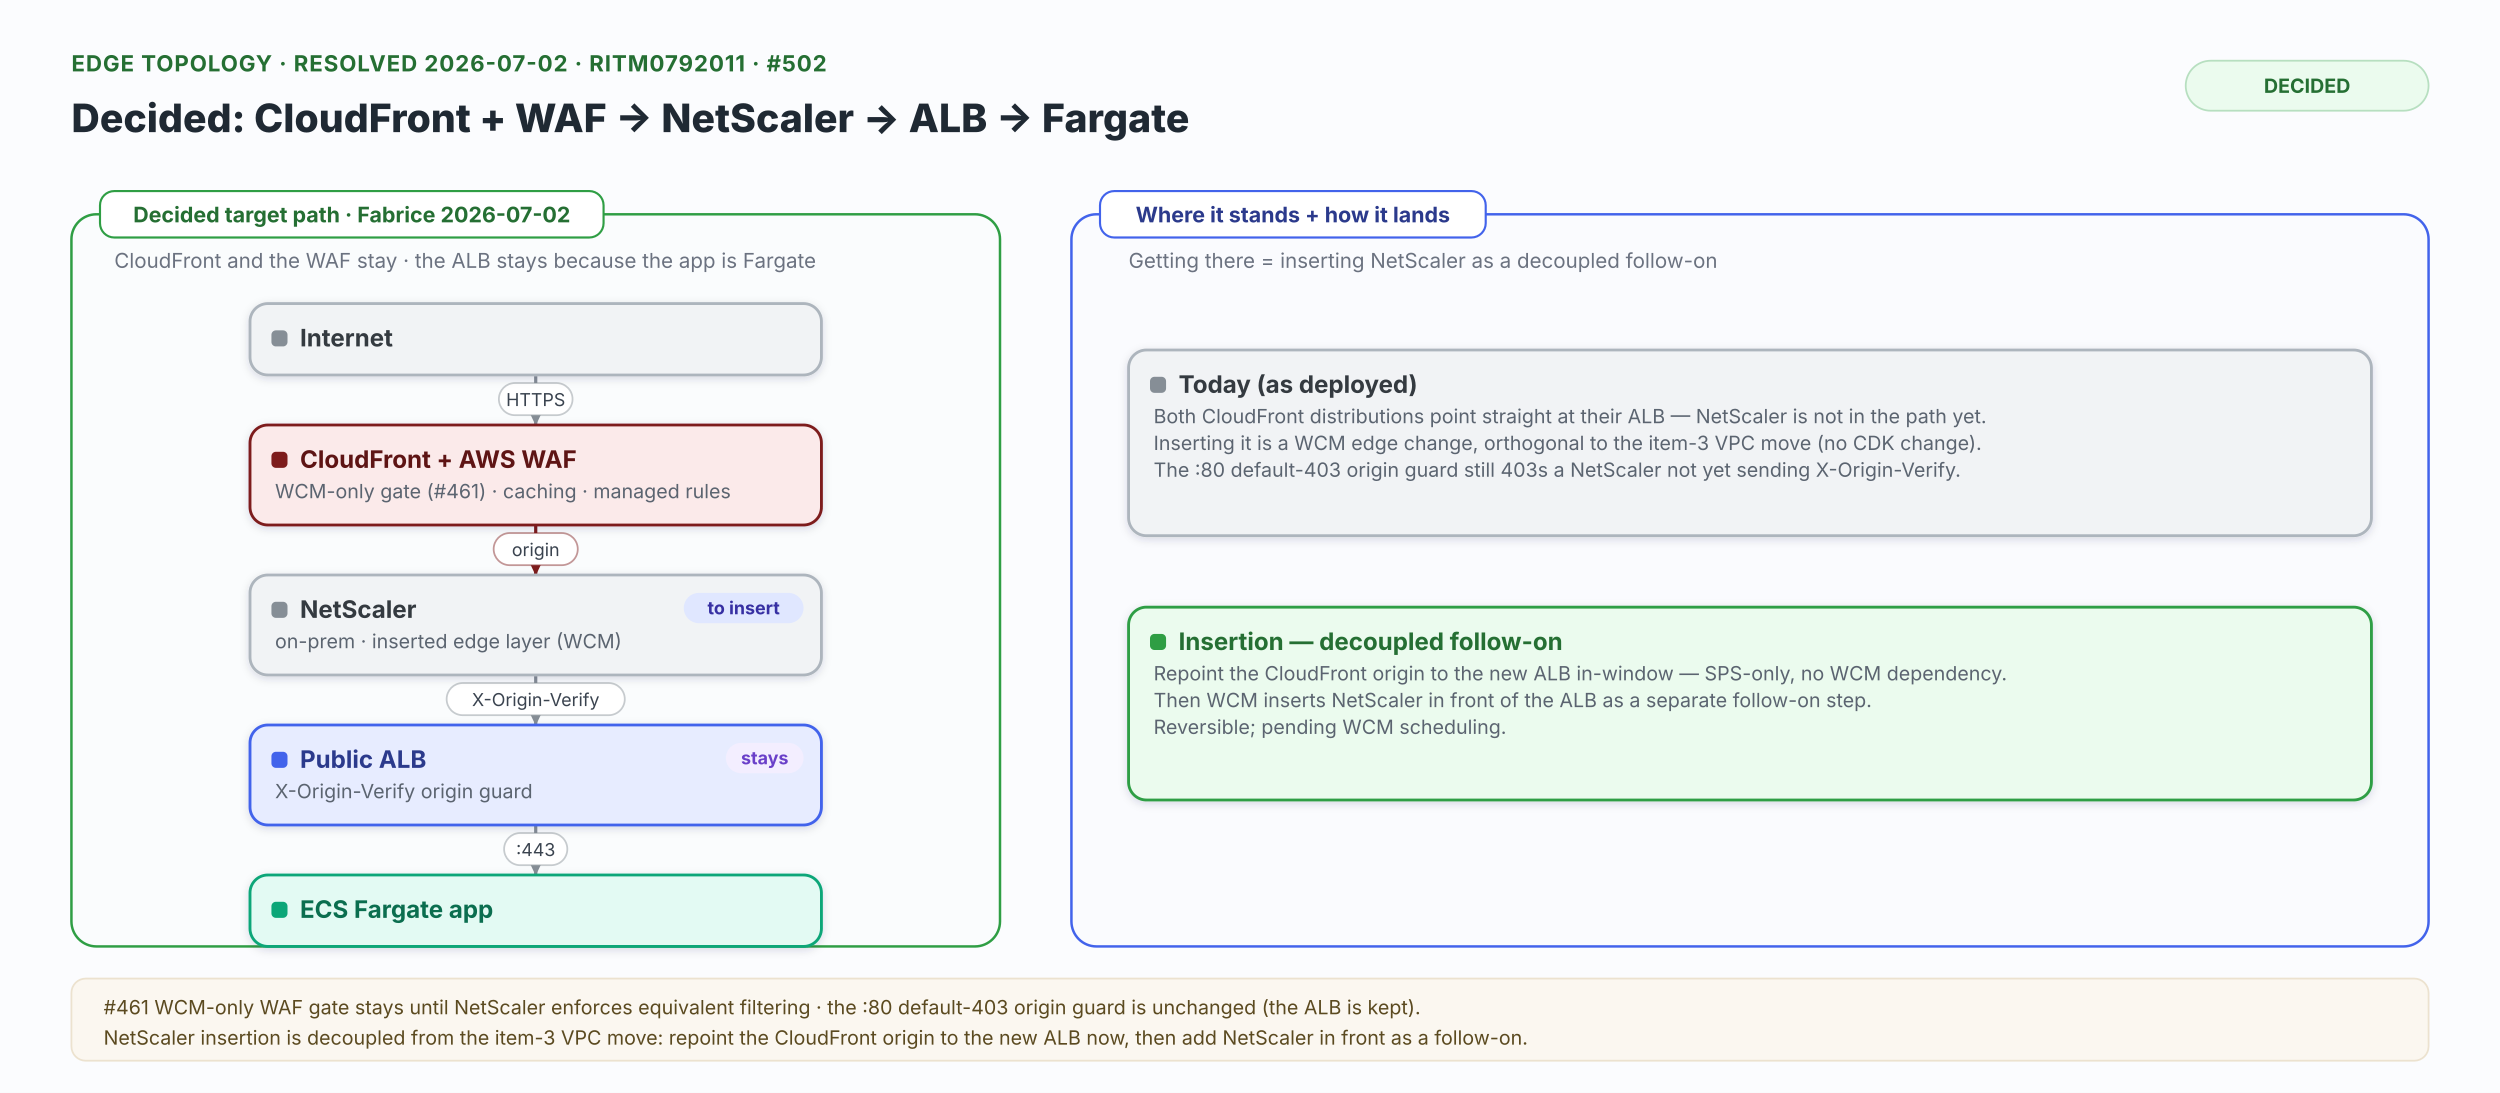
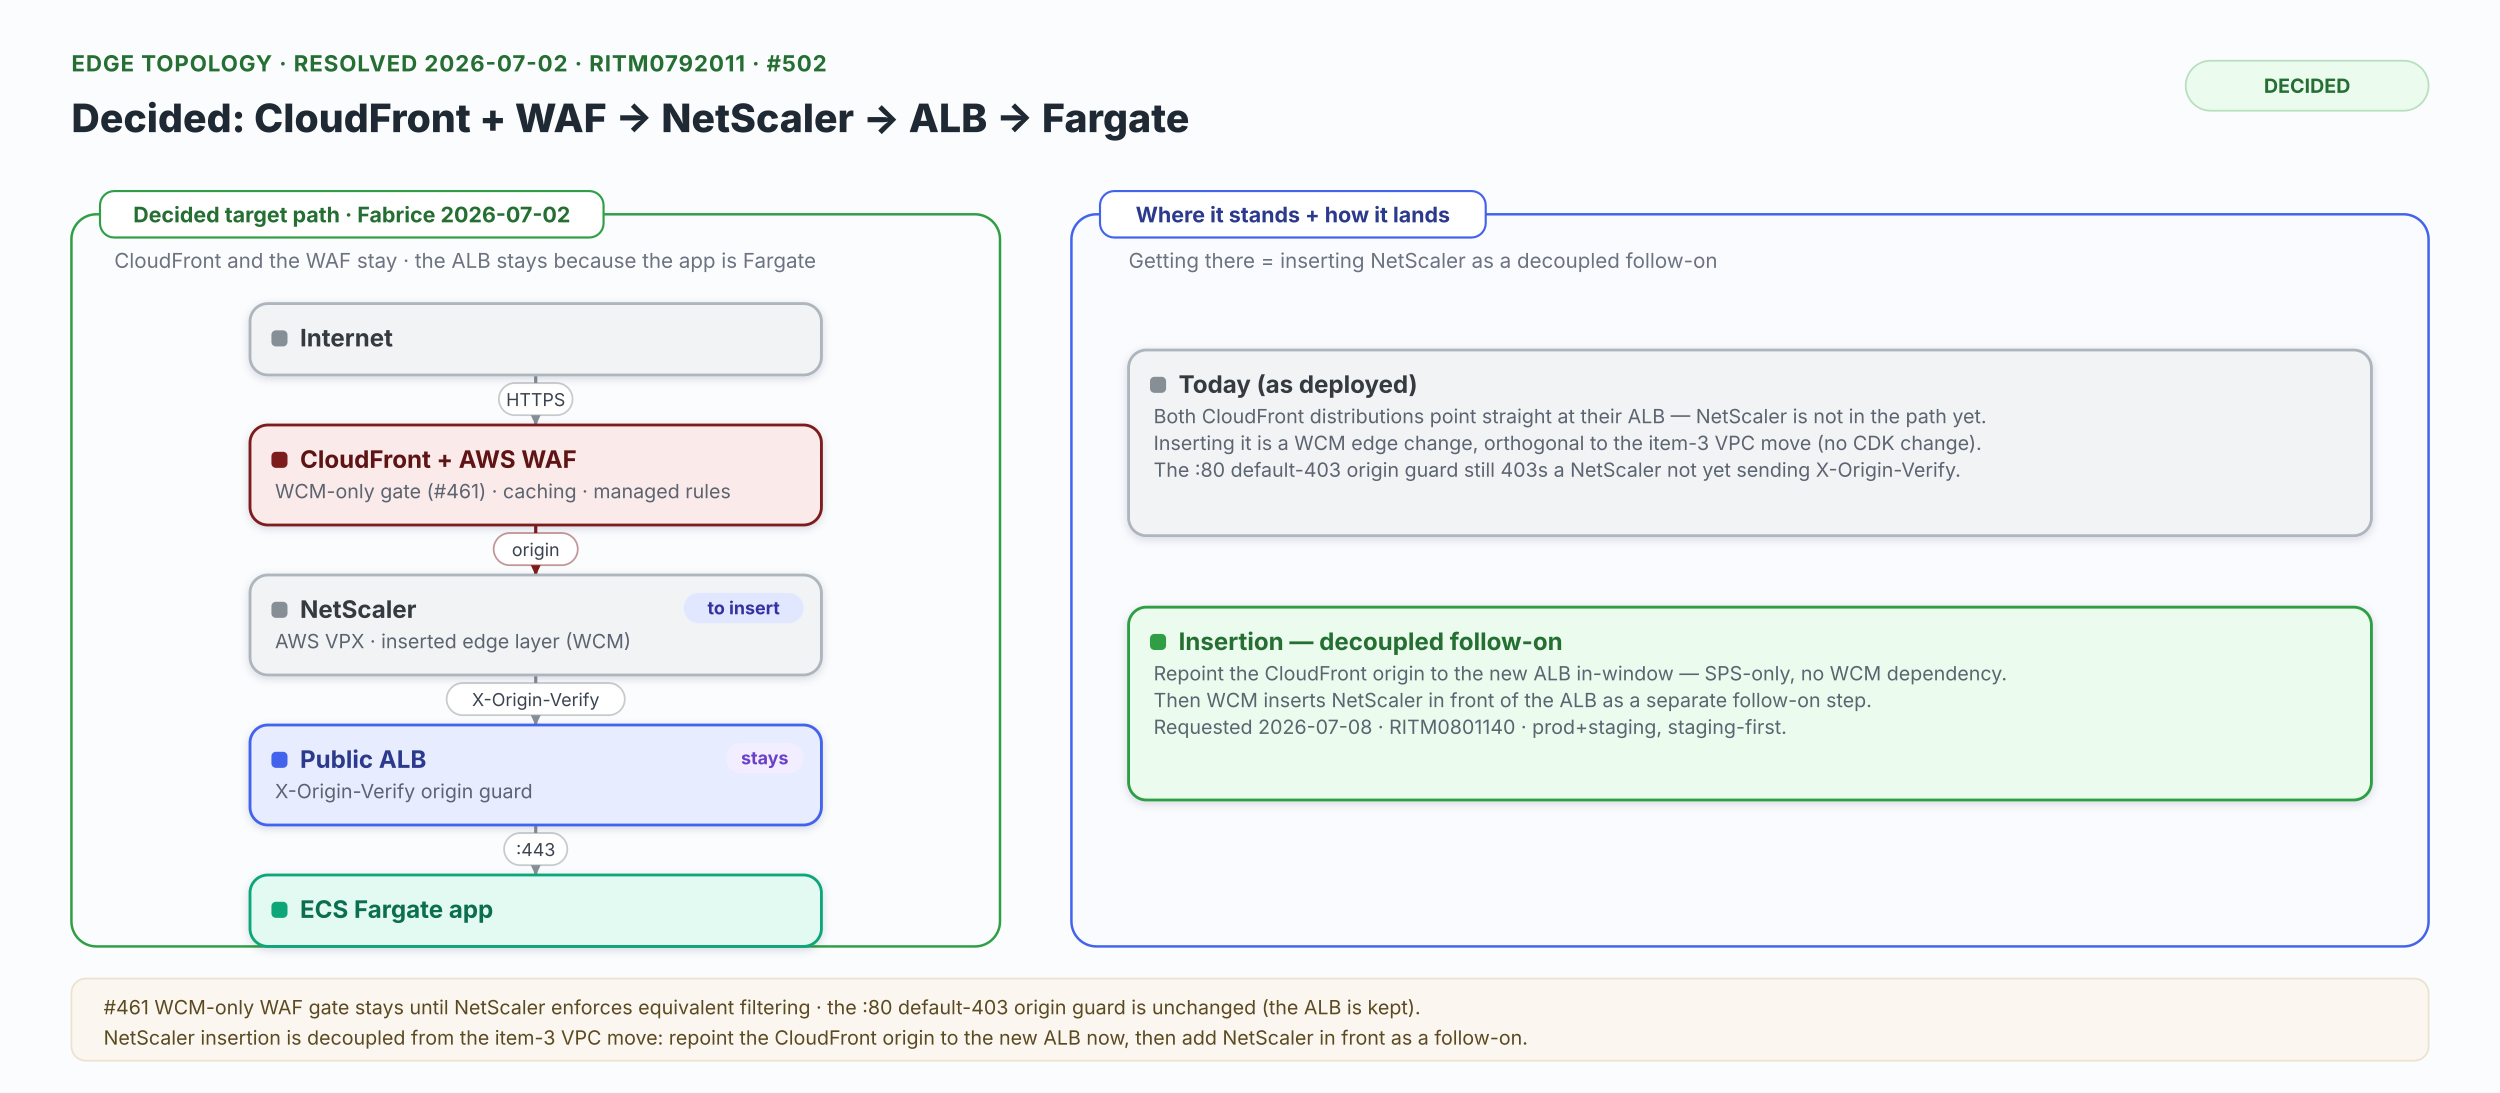
<svg xmlns="http://www.w3.org/2000/svg" viewBox="0 0 1400 612" width="1400" height="612" font-family="Inter,-apple-system,Segoe UI,Helvetica,Arial,sans-serif">
  <rect width="100%" height="100%" fill="#fbfcfe" />
  <defs>
    <filter id="sh" x="-25%" y="-25%" width="150%" height="150%">
      <feDropShadow dx="0" dy="1.4" stdDeviation="2.4" flood-color="#0b1f3a" flood-opacity="0.14" />
    </filter>
    <marker id="mGray" viewBox="0 0 10 10" refX="9" refY="5" markerWidth="9" markerHeight="9" markerUnits="userSpaceOnUse" orient="auto-start-reverse">
      <path d="M0.5,0.8 L9.4,5 L0.5,9.2 L3,5 Z" fill="#868e96" />
    </marker>
    <marker id="mMaroon" viewBox="0 0 10 10" refX="9" refY="5" markerWidth="9" markerHeight="9" markerUnits="userSpaceOnUse" orient="auto-start-reverse">
      <path d="M0.5,0.8 L9.4,5 L0.5,9.2 L3,5 Z" fill="#7d1c1c" />
    </marker>
    <marker id="mRed" viewBox="0 0 10 10" refX="9" refY="5" markerWidth="9" markerHeight="9" markerUnits="userSpaceOnUse" orient="auto-start-reverse">
      <path d="M0.5,0.8 L9.4,5 L0.5,9.2 L3,5 Z" fill="#e03131" />
    </marker>
    <marker id="mGreen" viewBox="0 0 10 10" refX="9" refY="5" markerWidth="9" markerHeight="9" markerUnits="userSpaceOnUse" orient="auto-start-reverse">
      <path d="M0.5,0.8 L9.4,5 L0.5,9.2 L3,5 Z" fill="#2f9e44" />
    </marker>
    <marker id="mIndigo" viewBox="0 0 10 10" refX="9" refY="5" markerWidth="9" markerHeight="9" markerUnits="userSpaceOnUse" orient="auto-start-reverse">
      <path d="M0.5,0.8 L9.4,5 L0.5,9.2 L3,5 Z" fill="#4263eb" />
    </marker>
    <marker id="mViolet" viewBox="0 0 10 10" refX="9" refY="5" markerWidth="9" markerHeight="9" markerUnits="userSpaceOnUse" orient="auto-start-reverse">
      <path d="M0.5,0.8 L9.4,5 L0.5,9.2 L3,5 Z" fill="#7048e8" />
    </marker>
    <marker id="mAmber" viewBox="0 0 10 10" refX="9" refY="5" markerWidth="9" markerHeight="9" markerUnits="userSpaceOnUse" orient="auto-start-reverse">
      <path d="M0.5,0.8 L9.4,5 L0.5,9.2 L3,5 Z" fill="#f08c00" />
    </marker>
    <marker id="mTeal" viewBox="0 0 10 10" refX="9" refY="5" markerWidth="9" markerHeight="9" markerUnits="userSpaceOnUse" orient="auto-start-reverse">
      <path d="M0.5,0.8 L9.4,5 L0.5,9.2 L3,5 Z" fill="#0ca678" />
    </marker>
  </defs>
  <rect x="40" y="120" width="520" height="410" rx="14" fill="#ebfbee" fill-opacity="0.05" stroke="#2f9e44" stroke-width="1.4" />
  <rect x="600" y="120" width="760" height="410" rx="14" fill="#e7ecff" fill-opacity="0.04" stroke="#4263eb" stroke-width="1.4" />
  <path d="M300,210 C300,246 300,202 300,238" fill="none" stroke="#868e96" stroke-width="1.8" stroke-linecap="round" marker-end="url(#mGray)" />
  <path d="M300,294 C300,330 300,286 300,322" fill="none" stroke="#7d1c1c" stroke-width="1.8" stroke-linecap="round" marker-end="url(#mMaroon)" />
  <path d="M300,378 C300,414 300,370 300,406" fill="none" stroke="#868e96" stroke-width="1.8" stroke-linecap="round" marker-end="url(#mGray)" />
  <path d="M300,462 C300,498 300,454 300,490" fill="none" stroke="#868e96" stroke-width="1.8" stroke-linecap="round" marker-end="url(#mGray)" />
  <rect x="279.375" y="214.5" width="41.25" height="18" rx="9" fill="#ffffff" stroke="#868e96" stroke-opacity="0.45" />
  <text x="300" y="227.4" font-size="10" fill="#3a434f" text-anchor="middle">HTTPS</text>
  <rect x="276.45" y="298.5" width="47.1" height="18" rx="9" fill="#ffffff" stroke="#7d1c1c" stroke-opacity="0.45" />
  <text x="300" y="311.4" font-size="10" fill="#3a434f" text-anchor="middle">origin</text>
  <rect x="250.125" y="382.5" width="99.75" height="18" rx="9" fill="#ffffff" stroke="#868e96" stroke-opacity="0.45" />
  <text x="300" y="395.4" font-size="10" fill="#3a434f" text-anchor="middle">X-Origin-Verify</text>
  <rect x="282.3" y="466.5" width="35.4" height="18" rx="9" fill="#ffffff" stroke="#868e96" stroke-opacity="0.45" />
  <text x="300" y="479.4" font-size="10" fill="#3a434f" text-anchor="middle">:443</text>
  <g>
    <rect x="56" y="107" width="282" height="26" rx="8" fill="#ffffff" stroke="#2f9e44" stroke-width="1.2" />
    <text x="197" y="124.5" font-size="12" font-weight="700" fill="#256f33" text-anchor="middle">Decided target path · Fabrice 2026-07-02</text>
  </g>
  <g>
    <rect x="616" y="107" width="216" height="26" rx="8" fill="#ffffff" stroke="#4263eb" stroke-width="1.2" />
    <text x="724" y="124.5" font-size="12" font-weight="700" fill="#2b3a8c" text-anchor="middle">Where it stands + how it lands</text>
  </g>
  <text x="40" y="40" font-size="12.5" font-weight="700" fill="#256f33" letter-spacing="0.5">EDGE TOPOLOGY · RESOLVED 2026-07-02 · RITM0792011 · #502</text>
  <text x="40" y="74" font-size="22" font-weight="800" fill="#1f2933">Decided: CloudFront + WAF → NetScaler → ALB → Fargate</text>
  <rect x="1224" y="34" width="136" height="28" rx="14" fill="#ebfbee" stroke="#b7dfc0" />
  <text x="1292" y="52" font-size="11" font-weight="700" fill="#256f33" text-anchor="middle">DECIDED</text>
  <text x="64" y="150" font-size="11.5" fill="#6b7280">CloudFront and the WAF stay · the ALB stays because the app is Fargate</text>
  <text x="632" y="150" font-size="11.5" fill="#6b7280">Getting there = inserting NetScaler as a decoupled follow-on</text>
  <rect x="40" y="548" width="1320" height="46" rx="8" fill="#fbf7f0" stroke="#ece2cf" />
  <text x="58" y="568" font-size="11" fill="#5b4a20">#461 WCM-only WAF gate stays until NetScaler enforces equivalent filtering · the :80 default-403 origin guard is unchanged (the ALB is kept).</text>
  <text x="58" y="585" font-size="11" fill="#5b4a20">NetScaler insertion is decoupled from the item-3 VPC move: repoint the CloudFront origin to the new ALB now, then add NetScaler in front as a follow-on.</text>
  <g>
    <rect x="140" y="170" width="320" height="40" rx="10" fill="#f1f3f5" stroke="#adb5bd" stroke-width="1.6" filter="url(#sh)" />
    <rect x="152" y="185" width="9" height="9" rx="2.5" fill="#868e96" />
    <text x="168" y="194" font-size="13.5" font-weight="700" fill="#343a40">Internet</text>
  </g>
  <g>
    <rect x="140" y="238" width="320" height="56" rx="10" fill="#fbeaea" stroke="#7d1c1c" stroke-width="1.6" filter="url(#sh)" />
    <rect x="152" y="253" width="9" height="9" rx="2.5" fill="#7d1c1c" />
    <text x="168" y="262" font-size="13.5" font-weight="700" fill="#5e1414">CloudFront + AWS WAF</text>
    <text x="154" y="279" font-size="11" fill="#5b6470">WCM-only gate (#461) · caching · managed rules</text>
  </g>
  <g>
    <rect x="140" y="322" width="320" height="56" rx="10" fill="#f1f3f5" stroke="#adb5bd" stroke-width="1.6" filter="url(#sh)" />
    <rect x="152" y="337" width="9" height="9" rx="2.5" fill="#868e96" />
    <text x="168" y="346" font-size="13.5" font-weight="700" fill="#343a40">NetScaler</text>
-     <text x="154" y="363" font-size="11" fill="#5b6470">on-prem · inserted edge layer (WCM)</text>
+     <text x="154" y="363" font-size="11" fill="#5b6470">AWS VPX · inserted edge layer (WCM)</text>
    <rect x="382.9" y="332" width="67.1" height="17" rx="8.5" fill="#e0e7ff" />
    <text x="416.45" y="344" font-size="10" font-weight="700" fill="#3730a3" text-anchor="middle">to insert</text>
  </g>
  <g>
    <rect x="140" y="406" width="320" height="56" rx="10" fill="#e7ecff" stroke="#4263eb" stroke-width="1.6" filter="url(#sh)" />
    <rect x="152" y="421" width="9" height="9" rx="2.5" fill="#4263eb" />
    <text x="168" y="430" font-size="13.5" font-weight="700" fill="#2b3a8c">Public ALB</text>
    <text x="154" y="447" font-size="11" fill="#5b6470">X-Origin-Verify origin guard</text>
    <rect x="406.5" y="416" width="43.5" height="17" rx="8.5" fill="#f3eeff" />
    <text x="428.25" y="428" font-size="10" font-weight="700" fill="#6a40c9" text-anchor="middle">stays</text>
  </g>
  <g>
    <rect x="140" y="490" width="320" height="40" rx="10" fill="#e3faf3" stroke="#0ca678" stroke-width="1.6" filter="url(#sh)" />
    <rect x="152" y="505" width="9" height="9" rx="2.5" fill="#0ca678" />
    <text x="168" y="514" font-size="13.5" font-weight="700" fill="#0b6e4f">ECS Fargate app</text>
  </g>
  <g>
    <rect x="632" y="196" width="696" height="104" rx="10" fill="#f1f3f5" stroke="#adb5bd" stroke-width="1.6" filter="url(#sh)" />
    <rect x="644" y="211" width="9" height="9" rx="2.5" fill="#868e96" />
    <text x="660" y="220" font-size="13.5" font-weight="700" fill="#343a40">Today (as deployed)</text>
    <text x="646" y="237" font-size="11" fill="#5b6470">Both CloudFront distributions point straight at their ALB — NetScaler is not in the path yet.</text>
    <text x="646" y="252" font-size="11" fill="#5b6470">Inserting it is a WCM edge change, orthogonal to the item-3 VPC move (no CDK change).</text>
    <text x="646" y="267" font-size="11" fill="#5b6470">The :80 default-403 origin guard still 403s a NetScaler not yet sending X-Origin-Verify.</text>
  </g>
  <g>
    <rect x="632" y="340" width="696" height="108" rx="10" fill="#ebfbee" stroke="#2f9e44" stroke-width="1.6" filter="url(#sh)" />
    <rect x="644" y="355" width="9" height="9" rx="2.5" fill="#2f9e44" />
    <text x="660" y="364" font-size="13.5" font-weight="700" fill="#256f33">Insertion — decoupled follow-on</text>
    <text x="646" y="381" font-size="11" fill="#5b6470">Repoint the CloudFront origin to the new ALB in-window — SPS-only, no WCM dependency.</text>
    <text x="646" y="396" font-size="11" fill="#5b6470">Then WCM inserts NetScaler in front of the ALB as a separate follow-on step.</text>
-     <text x="646" y="411" font-size="11" fill="#5b6470">Reversible; pending WCM scheduling.</text>
+     <text x="646" y="411" font-size="11" fill="#5b6470">Requested 2026-07-08 · RITM0801140 · prod+staging, staging-first.</text>
  </g>
</svg>
